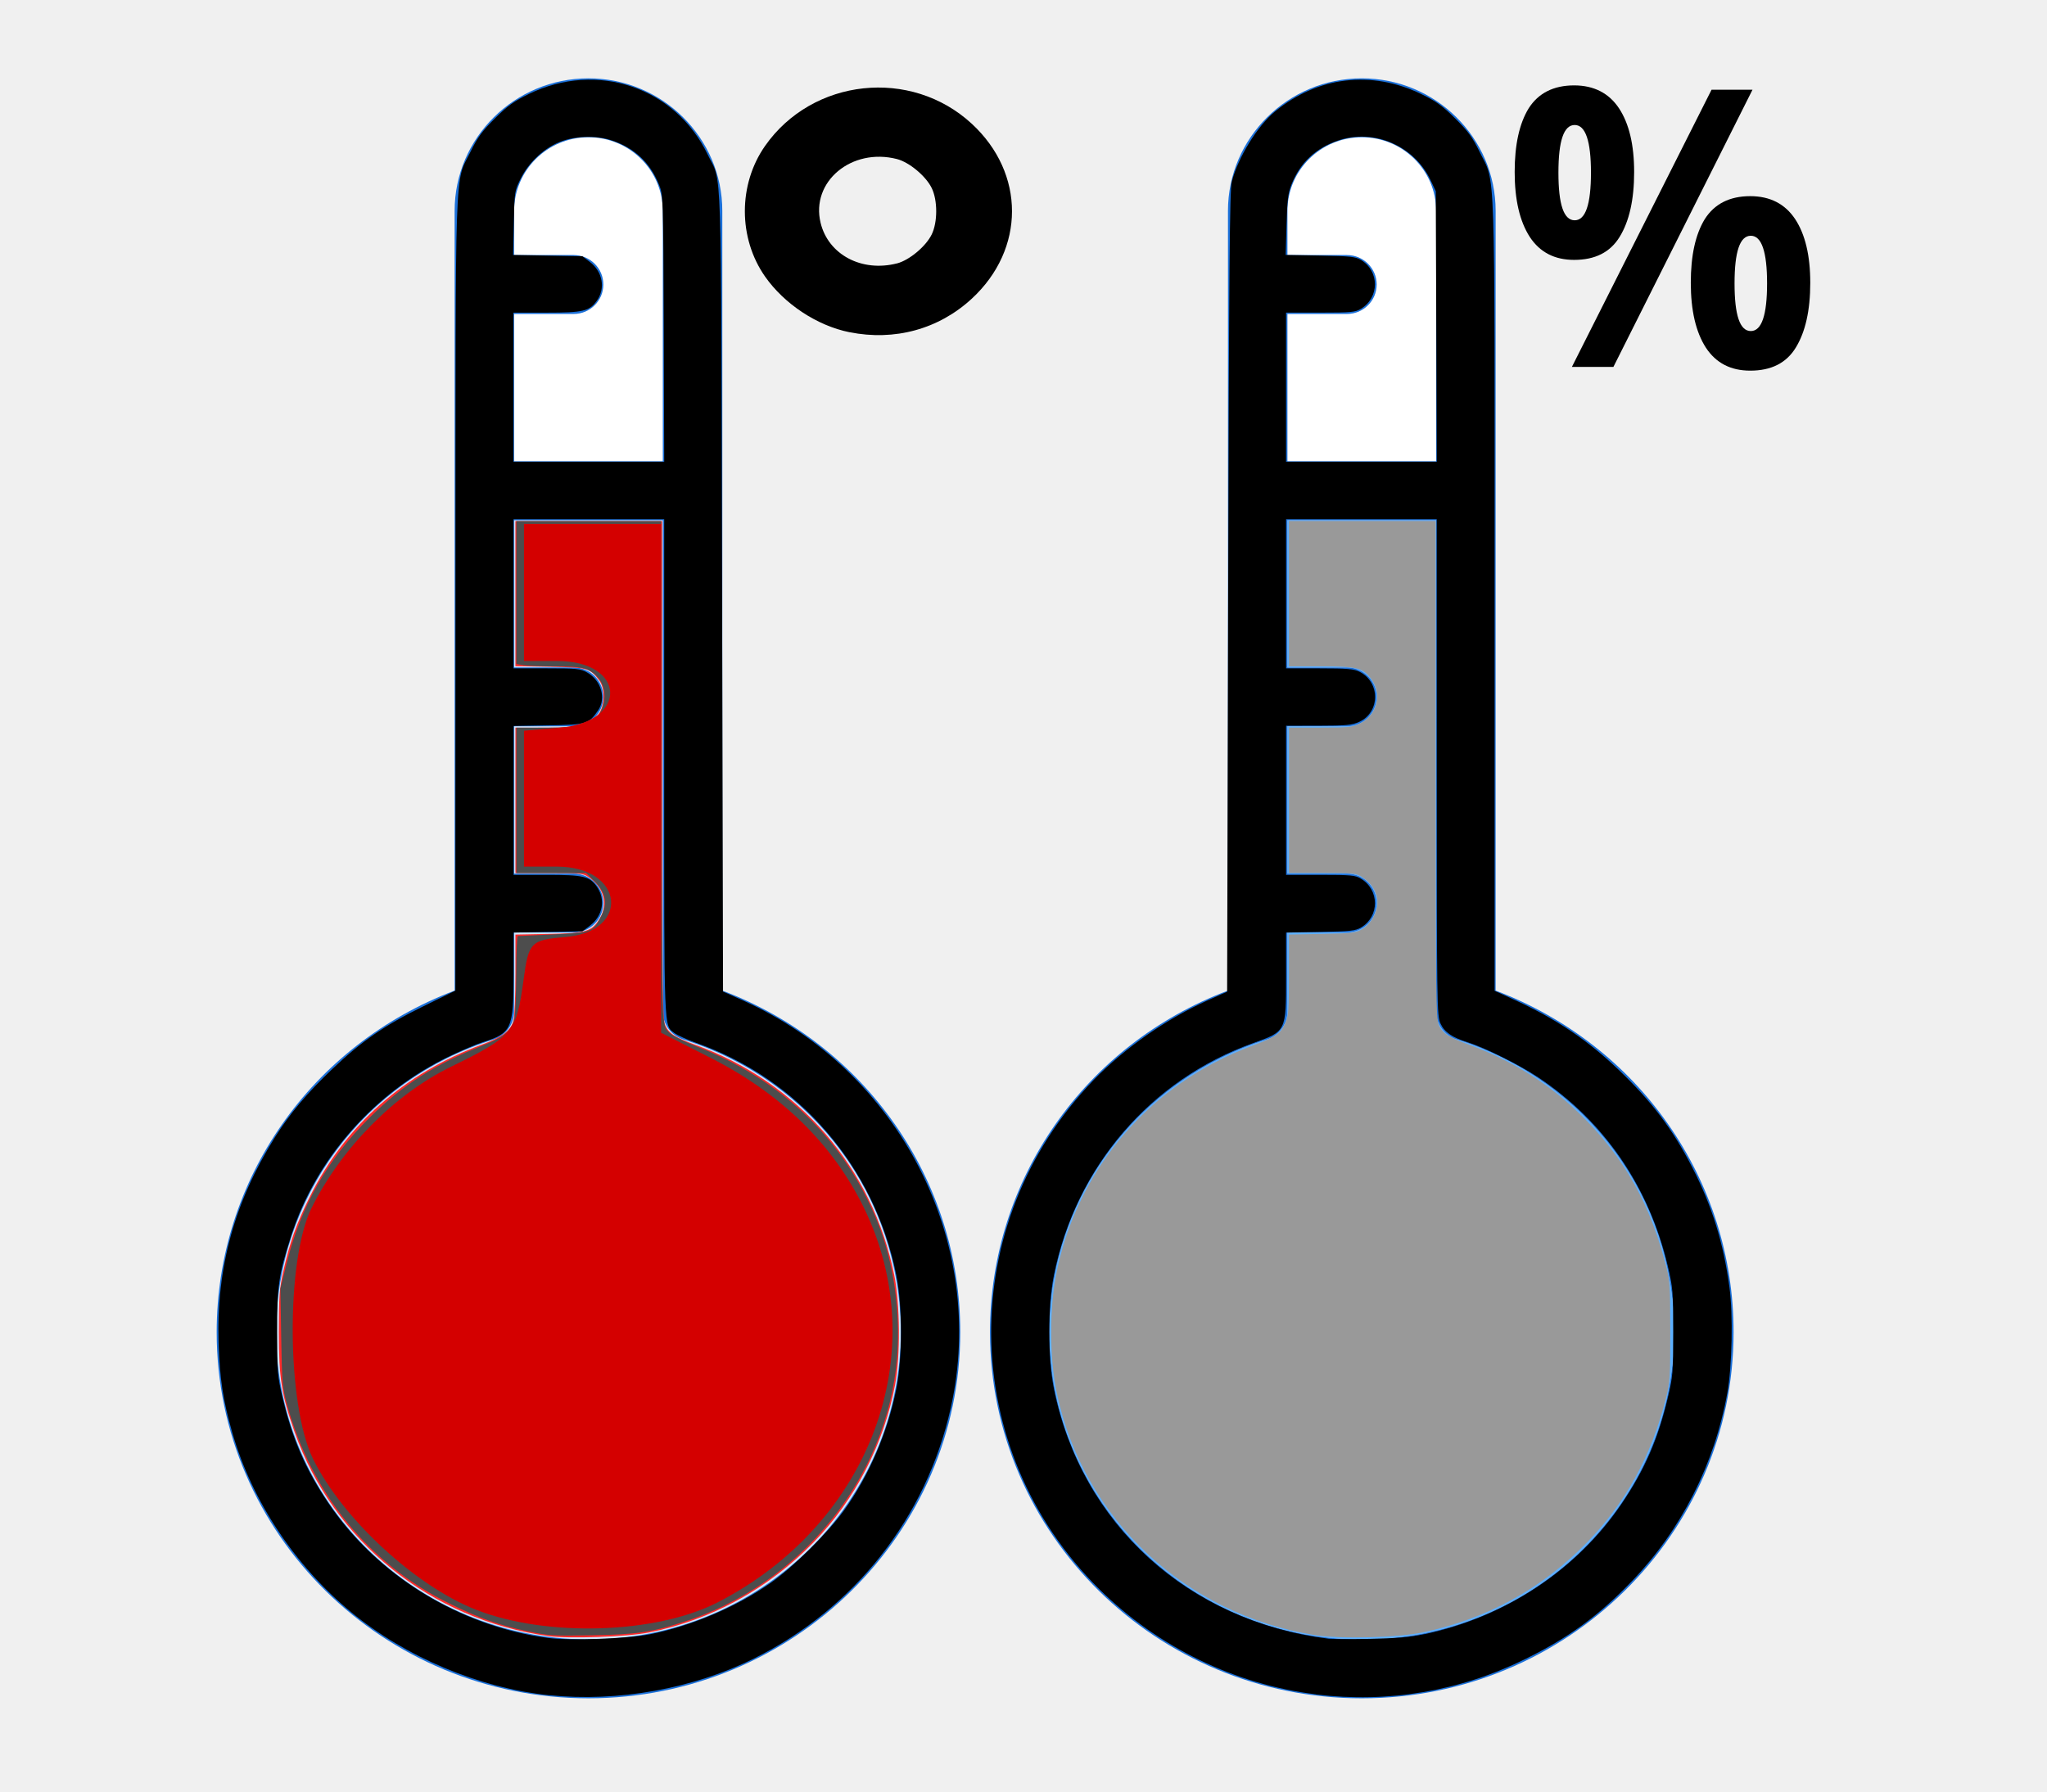
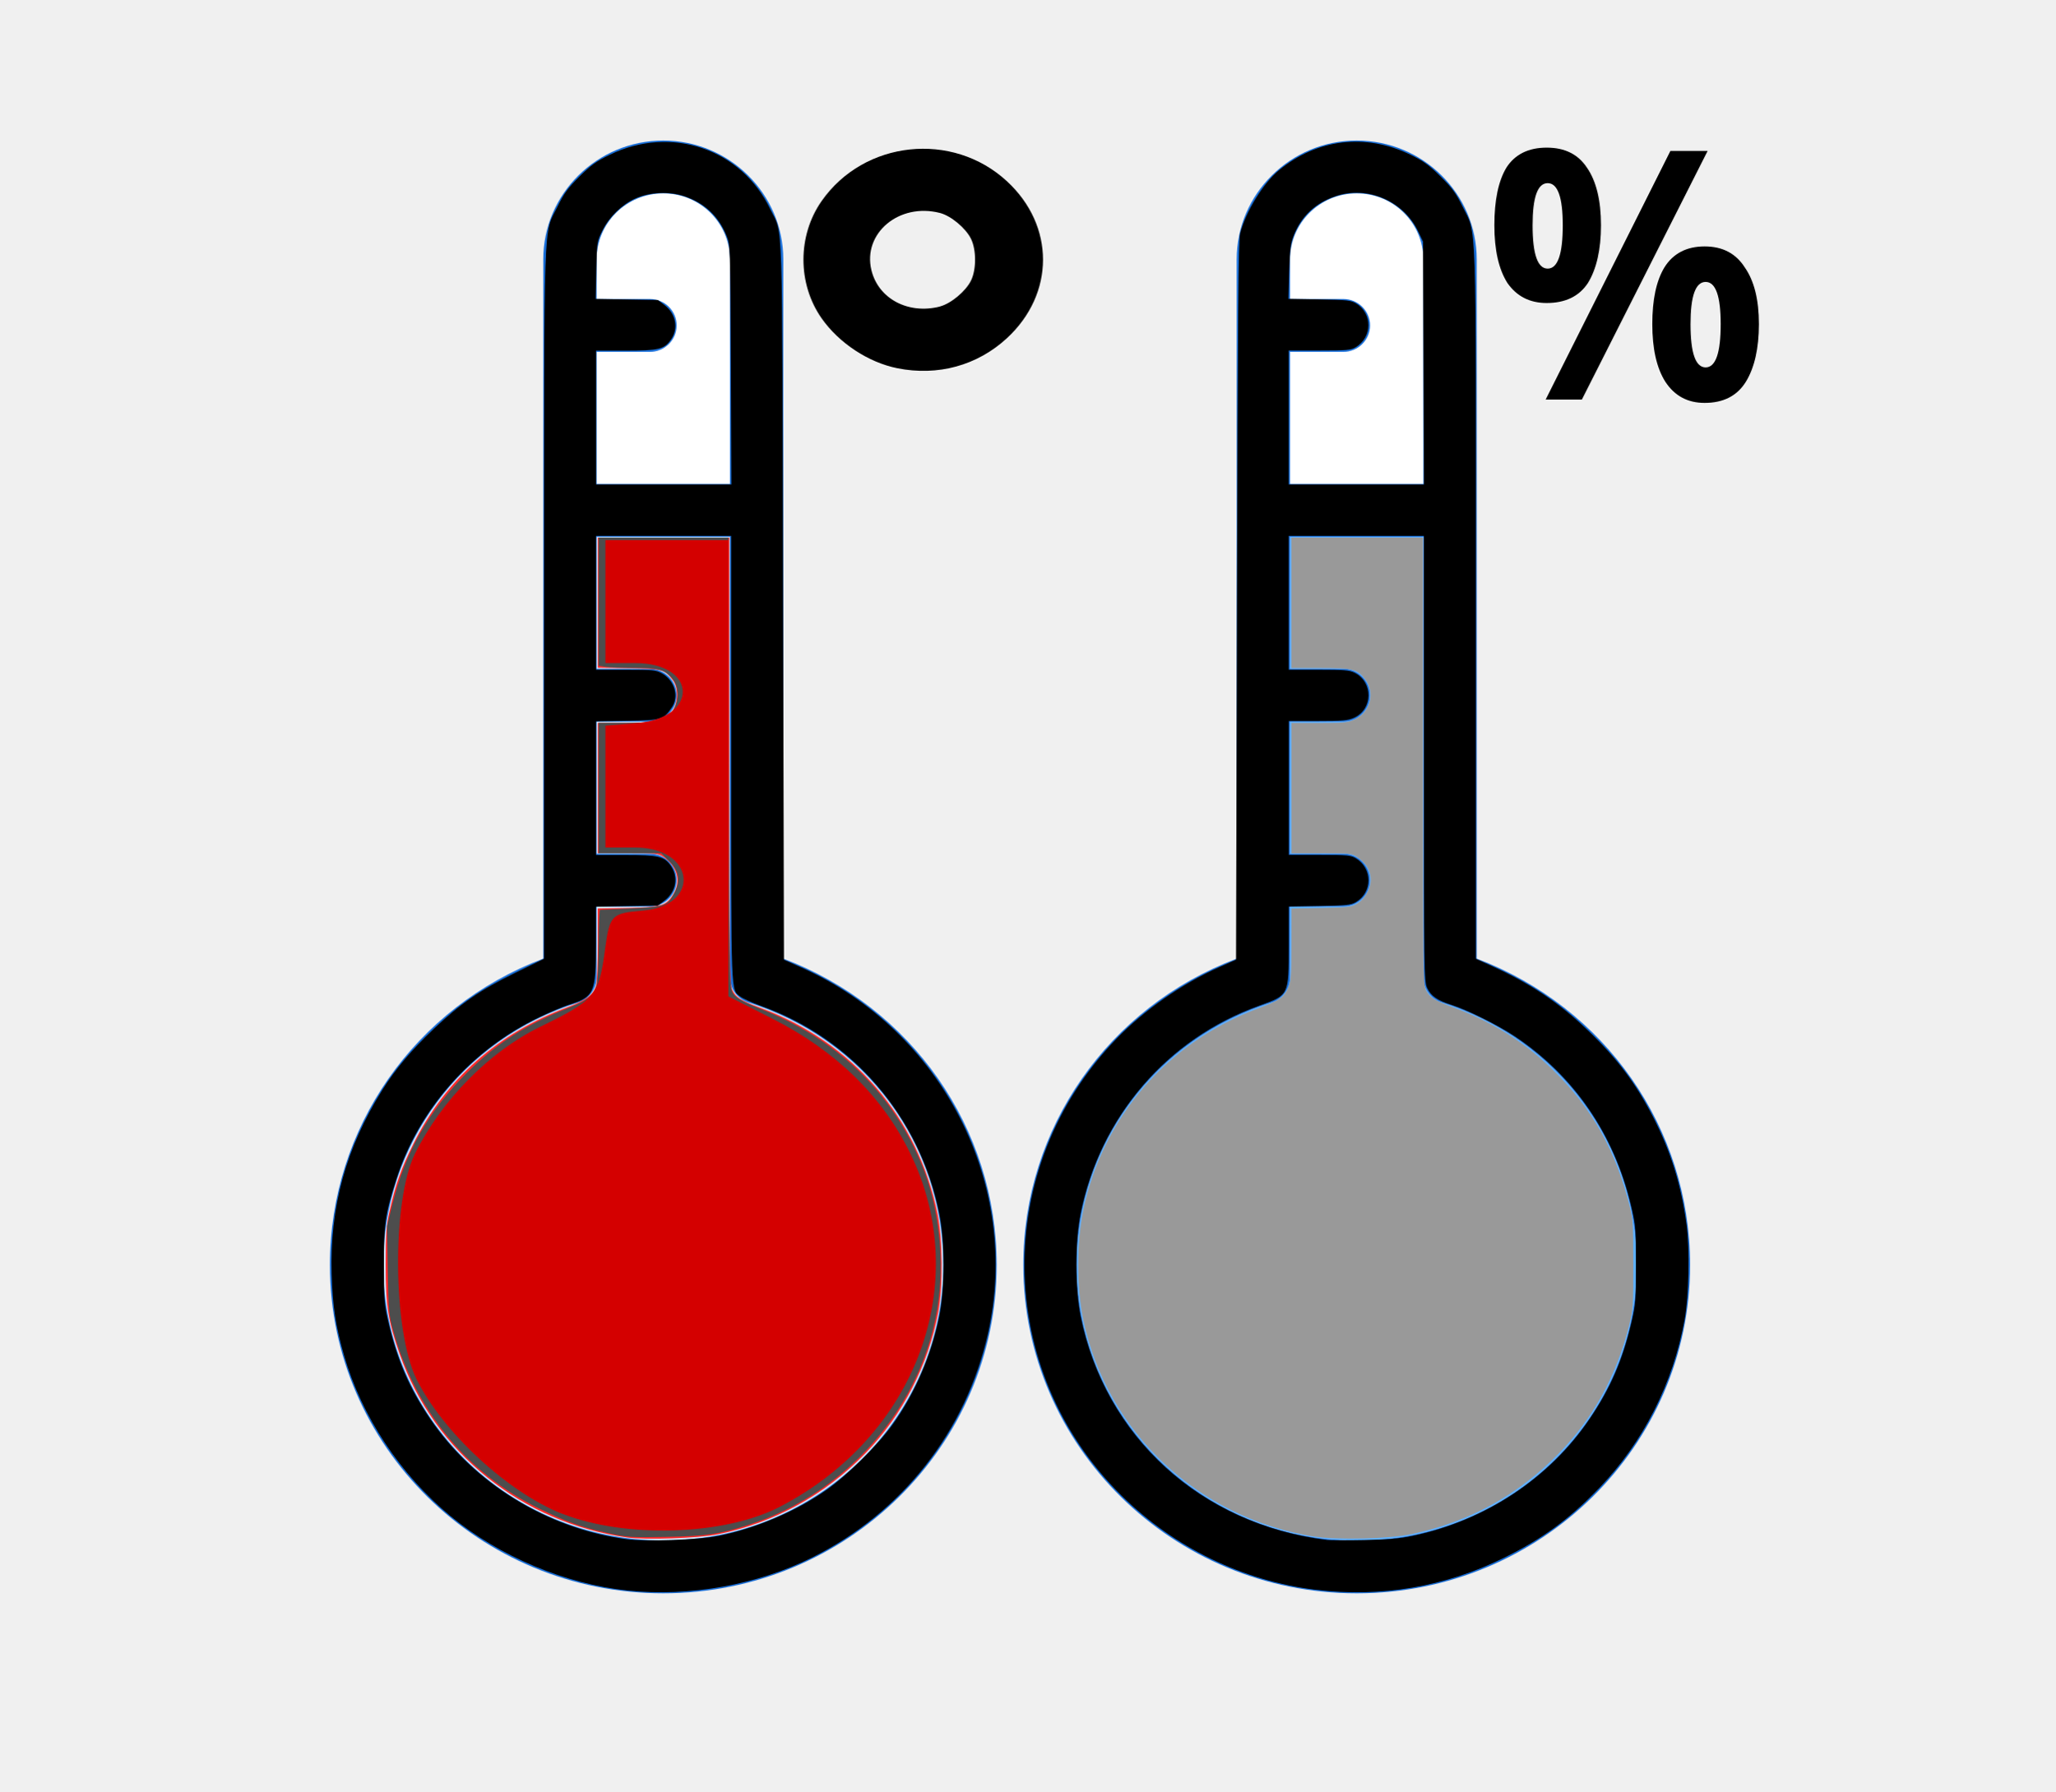
- <svg xmlns="http://www.w3.org/2000/svg" version="1.1" id="temperaturecomparison" viewBox="0 0 50.338 47.532" enable-background="new 0 0 204 220" xml:space="preserve" width="126.338" height="110.621">
+ <svg xmlns="http://www.w3.org/2000/svg" version="1.1" id="temperaturecomparison" viewBox="0 0 28.179 26.494" enable-background="new 0 0 204 220" xml:space="preserve" width="70.725" height="61.658">
  <defs id="defs12054" />
-   <g id="g12041" transform="matrix(0.1971946,0,0,0.1953125,3.772342,2.077922)">
+   <g id="g12041" transform="matrix(0.09859724,0,0,0.09765626,3.772342,2.077922)">
    <path fill="#d0e8ff" d="M 62.789,130.539 C 61.129,130.012 60,128.471 60,126.727 V 60.02 H 40 V 80 h 8 c 2.211,0 4,1.791 4,4 0,2.209 -1.789,4 -4,4 h -8 v 20 h 8 c 2.211,0 4,1.791 4,4 0,2.209 -1.789,4 -4,4 h -8 v 10.727 c 0,1.744 -1.129,3.285 -2.789,3.812 C 19.738,136.082 8,152.055 8,170.285 8,193.287 26.84,212 50,212 73.16,212 92,193.287 92,170.285 92,152.055 80.262,136.082 62.789,130.539 Z" id="path12029" />
    <path fill="#ffffff" d="m 48,24 c 2.211,0 4,1.791 4,4 0,2.209 -1.789,4 -4,4 H 40 V 52 H 60 V 18.004 C 60,12.488 55.516,8 50,8 44.484,8 40,12.488 40,18.004 V 24 Z" id="path12031" />
    <path fill="#5cb0ff" d="M 166.789,130.539 C 165.129,130.012 164,128.471 164,126.727 V 60.02 H 144 V 80 h 8 c 2.211,0 4,1.791 4,4 0,2.209 -1.789,4 -4,4 h -8 v 20 h 8 c 2.211,0 4,1.791 4,4 0,2.209 -1.789,4 -4,4 h -8 v 10.727 c 0,1.744 -1.129,3.285 -2.789,3.812 C 123.738,136.082 112,152.055 112,170.285 112,193.287 130.84,212 154,212 c 23.16,0 42,-18.713 42,-41.715 0,-18.23 -11.738,-34.203 -29.211,-39.746 z" id="path12033" />
    <path fill="#ffffff" d="m 152,24 c 2.211,0 4,1.791 4,4 0,2.209 -1.789,4 -4,4 h -8 v 20 h 20 V 18.004 C 164,12.488 159.516,8 154,8 148.484,8 144,12.488 144,18.004 V 24 Z" id="path12035" />
    <path fill="#1c71da" d="M 68,123.889 V 60 56.02 18.004 C 68,8.076 59.926,0 50,0 40.074,0 32,8.076 32,18.004 V 56.02 60 123.889 C 12.742,131.248 0,149.539 0,170.285 0,197.697 22.43,220 50,220 c 27.57,0 50,-22.303 50,-49.715 0,-20.746 -12.742,-39.037 -32,-46.397 z M 50,8 c 5.516,0 10,4.488 10,10.004 V 52 H 40 V 32 h 8 c 2.211,0 4,-1.791 4,-4 0,-2.209 -1.789,-4 -4,-4 H 40 V 18.004 C 40,12.488 44.484,8 50,8 Z m 0,204 C 26.84,212 8,193.287 8,170.285 8,152.055 19.738,136.082 37.211,130.539 38.871,130.012 40,128.471 40,126.727 V 116 h 8 c 2.211,0 4,-1.791 4,-4 0,-2.209 -1.789,-4 -4,-4 H 40 V 88 h 8 c 2.211,0 4,-1.791 4,-4 0,-2.209 -1.789,-4 -4,-4 H 40 V 60.02 h 20 v 66.707 c 0,1.744 1.129,3.285 2.789,3.812 C 80.262,136.082 92,152.055 92,170.285 92,193.287 73.16,212 50,212 Z" id="path12037" />
    <path fill="#1c71da" d="M 172,123.889 V 60 56.02 18.004 C 172,8.076 163.926,0 154,0 144.074,0 136,8.076 136,18.004 V 56.02 60 123.889 c -19.258,7.359 -32,25.65 -32,46.397 0,27.412 22.43,49.715 50,49.715 27.57,0 50,-22.303 50,-49.715 0,-20.746 -12.742,-39.037 -32,-46.397 z M 154,8 c 5.516,0 10,4.488 10,10.004 V 52 H 144 V 32 h 8 c 2.211,0 4,-1.791 4,-4 0,-2.209 -1.789,-4 -4,-4 h -8 V 18.004 C 144,12.488 148.484,8 154,8 Z m 0,204 c -23.16,0 -42,-18.713 -42,-41.715 0,-18.23 11.738,-34.203 29.211,-39.746 1.66,-0.527 2.789,-2.068 2.789,-3.812 V 116 h 8 c 2.211,0 4,-1.791 4,-4 0,-2.209 -1.789,-4 -4,-4 h -8 V 88 h 8 c 2.211,0 4,-1.791 4,-4 0,-2.209 -1.789,-4 -4,-4 h -8 V 60.02 h 20 v 66.707 c 0,1.744 1.129,3.285 2.789,3.812 C 184.262,136.082 196,152.055 196,170.285 196,193.287 177.16,212 154,212 Z" id="path12039" />
  </g>
-   <path style="fill:#000000;stroke-width:0.051" d="m 12.592,44.966 c -1.858,-0.191 -3.806,-1.01 -5.258,-2.208 -1.483,-1.225 -2.622,-2.941 -3.141,-4.735 -0.251,-0.865 -0.34,-1.45 -0.37,-2.412 -0.061,-1.982 0.42,-3.735 1.496,-5.448 0.394,-0.627 0.854,-1.174 1.522,-1.809 0.782,-0.744 1.382,-1.157 2.406,-1.659 l 0.855,-0.419 0.003,-10.491 c 0.003,-11.795 -0.027,-10.894 0.396,-11.754 0.194,-0.394 0.312,-0.555 0.653,-0.893 0.34,-0.337 0.504,-0.454 0.901,-0.647 1.814,-0.879 3.885,-0.174 4.742,1.614 0.383,0.8 0.349,-0.255 0.378,11.58 l 0.026,10.616 0.512,0.228 c 4.181,1.864 6.509,6.427 5.525,10.825 -0.649,2.899 -2.545,5.31 -5.22,6.639 -1.613,0.801 -3.607,1.158 -5.426,0.971 z m 2.661,-1.615 c 1.123,-0.227 2.3,-0.727 3.204,-1.361 0.621,-0.436 1.515,-1.321 1.96,-1.939 0.653,-0.91 1.148,-2.059 1.378,-3.205 0.166,-0.822 0.166,-2.203 6.67e-4,-3.023 -0.58,-2.878 -2.568,-5.188 -5.301,-6.159 -0.249,-0.088 -0.511,-0.206 -0.582,-0.262 -0.284,-0.222 -0.272,0.102 -0.272,-7.033 v -6.597 h -1.998 -1.998 v 1.978 1.978 h 0.877 c 0.798,0 0.894,0.01 1.07,0.107 0.378,0.211 0.517,0.686 0.295,1.009 -0.248,0.361 -0.304,0.378 -1.322,0.396 l -0.918,0.016 v 1.975 1.975 h 0.872 c 0.974,0 1.138,0.037 1.328,0.301 0.247,0.344 0.172,0.783 -0.18,1.049 l -0.193,0.146 -0.913,0.017 -0.913,0.017 -0.001,1.099 c -0.002,1.46 -0.051,1.569 -0.818,1.809 -0.155,0.048 -0.536,0.209 -0.847,0.356 -2.013,0.955 -3.578,2.726 -4.239,4.796 -0.328,1.027 -0.369,1.314 -0.367,2.559 0.002,1.043 0.011,1.156 0.146,1.723 0.259,1.092 0.609,1.895 1.215,2.793 1.295,1.919 3.476,3.26 5.808,3.573 0.583,0.078 2.121,0.024 2.712,-0.095 z M 15.629,8.711 c -0.014,-3.534 -0.015,-3.539 -0.13,-3.82 -0.238,-0.581 -0.647,-0.965 -1.243,-1.165 -0.445,-0.149 -1.035,-0.122 -1.453,0.068 -0.399,0.181 -0.768,0.54 -0.967,0.941 -0.164,0.33 -0.166,0.344 -0.184,1.181 l -0.018,0.847 0.918,0.017 0.918,0.017 0.193,0.146 c 0.347,0.262 0.427,0.705 0.189,1.037 -0.197,0.274 -0.363,0.313 -1.333,0.313 h -0.876 v 1.978 1.978 h 1.999 1.999 z" id="path12611" />
-   <path style="fill:#000000;stroke-width:0.064" d="m 20.554,8.812 c -0.858,-0.173 -1.728,-0.747 -2.239,-1.477 -0.714,-1.021 -0.714,-2.443 0,-3.464 1.259,-1.799 3.871,-2.079 5.484,-0.587 1.42,1.313 1.42,3.324 0,4.637 -0.876,0.81 -2.048,1.131 -3.245,0.89 z m 1.26,-1.825 c 0.325,-0.084 0.764,-0.449 0.92,-0.767 0.16,-0.325 0.16,-0.909 0,-1.234 -0.156,-0.317 -0.595,-0.683 -0.92,-0.767 -1.203,-0.309 -2.291,0.599 -2.026,1.691 0.204,0.845 1.092,1.316 2.026,1.076 z" id="path12613" />
-   <path style="fill:#ff2a2a;stroke-width:0.051" d="M 12.571,43.397 C 9.452,42.964 6.855,40.876 5.838,37.983 c -0.348,-0.99 -0.417,-1.427 -0.417,-2.651 0,-0.954 0.015,-1.156 0.118,-1.613 0.177,-0.783 0.338,-1.235 0.697,-1.964 0.939,-1.9 2.512,-3.291 4.587,-4.055 0.527,-0.194 0.745,-0.362 0.821,-0.634 0.028,-0.099 0.051,-0.652 0.051,-1.229 l 2.56e-4,-1.048 0.884,-0.017 c 1.007,-0.019 1.147,-0.063 1.359,-0.426 0.218,-0.371 0.097,-0.81 -0.296,-1.075 -0.16,-0.108 -0.221,-0.114 -1.058,-0.114 h -0.889 v -1.928 -1.928 l 0.832,-0.001 c 0.945,-0.001 1.156,-0.057 1.375,-0.361 0.165,-0.229 0.173,-0.68 0.017,-0.887 -0.251,-0.333 -0.303,-0.348 -1.307,-0.365 l -0.918,-0.016 V 15.747 13.822 h 1.946 1.946 v 6.6 c 0,5.984 0.008,6.616 0.083,6.774 0.108,0.225 0.252,0.317 0.813,0.523 2.74,1.005 4.685,3.263 5.26,6.105 0.154,0.763 0.165,2.143 0.022,2.903 -0.295,1.569 -1.057,3.047 -2.154,4.175 -1.203,1.237 -2.71,2.064 -4.375,2.4 -0.567,0.115 -2.124,0.17 -2.667,0.095 z" id="path12617" />
-   <text xml:space="preserve" style="font-style:normal;font-variant:normal;font-weight:bold;font-stretch:normal;font-size:9.809px;font-family:'Rockwell Extra Bold';-inkscape-font-specification:'Rockwell Extra Bold,  Bold';fill:#000000;stroke-width:0.131" x="39.826" y="9.266" id="text12673" transform="scale(0.9519848,1.050437)">
-     <tspan id="tspan12671" style="font-style:normal;font-variant:normal;font-weight:bold;font-stretch:normal;font-size:9.809px;font-family:'Rockwell Extra Bold';-inkscape-font-specification:'Rockwell Extra Bold,  Bold';fill:#000000;stroke-width:0.131" x="39.826" y="9.266">%</tspan>
+   <path style="fill:#000000;stroke-width:0.025" d="M 8.182,23.522 C 7.253,23.426 6.279,23.017 5.553,22.418 4.812,21.805 4.243,20.947 3.983,20.05 3.858,19.618 3.813,19.325 3.798,18.844 3.768,17.853 4.008,16.977 4.546,16.12 4.743,15.807 4.973,15.533 5.307,15.216 5.698,14.844 5.998,14.637 6.51,14.387 l 0.428,-0.209 0.001,-5.245 c 0.002,-5.897 -0.014,-5.447 0.198,-5.877 0.097,-0.197 0.156,-0.278 0.326,-0.446 0.17,-0.169 0.252,-0.227 0.451,-0.323 0.907,-0.439 1.943,-0.087 2.371,0.807 0.192,0.4 0.175,-0.127 0.189,5.79 l 0.013,5.308 0.256,0.114 c 2.09,0.932 3.255,3.213 2.762,5.412 -0.325,1.45 -1.272,2.655 -2.61,3.319 -0.807,0.401 -1.804,0.579 -2.713,0.485 z m 1.33,-0.808 c 0.561,-0.113 1.15,-0.363 1.602,-0.681 0.311,-0.218 0.758,-0.66 0.98,-0.97 0.327,-0.455 0.574,-1.029 0.689,-1.602 0.083,-0.411 0.083,-1.101 3.33e-4,-1.511 -0.29,-1.439 -1.284,-2.594 -2.651,-3.079 C 10.009,14.826 9.878,14.767 9.842,14.739 9.7,14.629 9.706,14.791 9.706,11.223 V 7.925 H 8.707 7.709 v 0.989 0.989 h 0.438 c 0.399,0 0.447,0.005 0.535,0.054 0.189,0.105 0.258,0.343 0.147,0.505 -0.124,0.181 -0.152,0.189 -0.661,0.198 l -0.459,0.008 v 0.988 0.988 h 0.436 c 0.487,0 0.569,0.019 0.664,0.151 0.124,0.172 0.086,0.392 -0.09,0.525 l -0.097,0.073 -0.457,0.008 -0.457,0.008 -5.5e-4,0.55 c -7.5e-4,0.73 -0.026,0.785 -0.409,0.904 -0.077,0.024 -0.268,0.104 -0.423,0.178 -1.007,0.478 -1.789,1.363 -2.12,2.398 -0.164,0.513 -0.185,0.657 -0.184,1.279 7.5e-4,0.522 0.006,0.578 0.073,0.861 0.13,0.546 0.304,0.947 0.607,1.396 0.648,0.959 1.738,1.63 2.904,1.786 0.292,0.039 1.061,0.012 1.356,-0.048 z M 9.701,5.394 C 9.693,3.627 9.693,3.625 9.636,3.484 9.517,3.194 9.312,3.002 9.014,2.902 8.792,2.827 8.497,2.841 8.288,2.936 c -0.199,0.09 -0.384,0.27 -0.484,0.471 -0.082,0.165 -0.083,0.172 -0.092,0.59 l -0.009,0.423 0.459,0.008 0.459,0.008 0.097,0.073 c 0.173,0.131 0.214,0.353 0.094,0.519 -0.098,0.137 -0.182,0.157 -0.666,0.157 H 7.709 V 6.174 7.164 h 1 1 z" id="path12611" />
+   <path style="fill:#000000;stroke-width:0.032" d="m 12.163,5.445 c -0.429,-0.086 -0.864,-0.373 -1.12,-0.739 -0.357,-0.51 -0.357,-1.221 0,-1.732 0.629,-0.9 1.936,-1.039 2.742,-0.293 0.71,0.656 0.71,1.662 0,2.319 -0.438,0.405 -1.024,0.566 -1.623,0.445 z m 0.63,-0.913 c 0.163,-0.042 0.382,-0.225 0.46,-0.383 0.08,-0.163 0.08,-0.454 0,-0.617 -0.078,-0.159 -0.298,-0.342 -0.46,-0.383 -0.601,-0.155 -1.145,0.299 -1.013,0.846 0.102,0.423 0.546,0.658 1.013,0.538 z" id="path12613" />
+   <path style="fill:#ff2a2a;stroke-width:0.025" d="M 8.172,22.738 C 6.612,22.521 5.314,21.477 4.805,20.03 4.631,19.535 4.597,19.317 4.597,18.705 c 0,-0.477 0.007,-0.578 0.059,-0.806 0.089,-0.392 0.169,-0.618 0.349,-0.982 0.469,-0.95 1.256,-1.646 2.293,-2.028 0.263,-0.097 0.372,-0.181 0.41,-0.317 0.014,-0.05 0.025,-0.326 0.025,-0.614 l 1.28e-4,-0.524 0.442,-0.008 c 0.504,-0.01 0.573,-0.031 0.68,-0.213 0.109,-0.186 0.049,-0.405 -0.148,-0.538 -0.08,-0.054 -0.11,-0.057 -0.529,-0.057 H 7.734 v -0.964 -0.964 l 0.416,-5.5e-4 c 0.473,-6.5e-4 0.578,-0.028 0.688,-0.18 0.082,-0.114 0.087,-0.34 0.009,-0.443 C 8.721,9.898 8.695,9.891 8.193,9.882 L 7.734,9.875 V 8.912 7.95 H 8.707 9.68 v 3.3 c 0,2.992 0.004,3.308 0.042,3.387 0.054,0.112 0.126,0.159 0.407,0.262 1.37,0.503 2.342,1.631 2.63,3.052 0.077,0.381 0.082,1.071 0.011,1.452 -0.147,0.784 -0.529,1.524 -1.077,2.088 -0.601,0.619 -1.355,1.032 -2.188,1.2 -0.283,0.057 -1.062,0.085 -1.333,0.047 z" id="path12617" />
+   <text xml:space="preserve" style="font-style:normal;font-variant:normal;font-weight:bold;font-stretch:normal;font-size:4.905px;font-family:'Rockwell Extra Bold';-inkscape-font-specification:'Rockwell Extra Bold,  Bold';fill:#000000;stroke-width:0.066" x="21.894" y="5.622" id="text12673" transform="scale(0.9519843,1.050437)">
+     <tspan id="tspan12671" style="font-style:normal;font-variant:normal;font-weight:bold;font-stretch:normal;font-size:4.905px;font-family:'Rockwell Extra Bold';-inkscape-font-specification:'Rockwell Extra Bold,  Bold';fill:#000000;stroke-width:0.066" x="21.894" y="5.622">%</tspan>
  </text>
-   <path style="fill:#000000;stroke-width:0.051" d="m 32.926,44.942 c -2.149,-0.26 -4.185,-1.248 -5.741,-2.784 -3.771,-3.724 -3.838,-9.702 -0.151,-13.516 0.816,-0.844 1.935,-1.625 3.023,-2.11 l 0.512,-0.228 0.028,-10.616 c 0.022,-8.503 0.041,-10.666 0.095,-10.87 0.172,-0.652 0.682,-1.48 1.149,-1.863 1.13,-0.928 2.559,-1.098 3.874,-0.461 0.398,0.193 0.561,0.31 0.903,0.649 0.345,0.342 0.458,0.497 0.651,0.893 0.423,0.869 0.393,-0.04 0.393,11.752 v 10.492 l 0.49,0.223 c 1.121,0.509 1.962,1.072 2.799,1.873 0.882,0.844 1.43,1.57 1.953,2.588 0.523,1.017 0.828,2.002 0.986,3.178 0.1,0.743 0.072,2.093 -0.058,2.816 -0.339,1.879 -1.222,3.621 -2.524,4.977 -0.89,0.927 -1.681,1.505 -2.838,2.073 -1.731,0.851 -3.622,1.17 -5.547,0.937 z m 2.868,-1.595 c 2.155,-0.452 4.054,-1.71 5.245,-3.474 0.606,-0.897 0.955,-1.7 1.215,-2.793 0.136,-0.571 0.145,-0.673 0.145,-1.748 0,-1.074 -0.009,-1.177 -0.144,-1.75 -0.5,-2.111 -1.686,-3.838 -3.437,-5.005 -0.496,-0.331 -1.417,-0.789 -1.871,-0.931 -0.418,-0.131 -0.614,-0.267 -0.722,-0.502 -0.091,-0.199 -0.095,-0.483 -0.096,-6.79 l -0.001,-6.582 h -1.997 -1.998 v 1.978 1.978 l 0.884,8.4e-5 c 0.739,5e-5 0.913,0.015 1.062,0.089 0.557,0.277 0.55,1.081 -0.013,1.333 -0.186,0.083 -0.339,0.098 -1.075,0.099 l -0.858,0.001 v 1.978 1.978 l 0.909,1.68e-4 c 0.817,1.68e-4 0.926,0.01 1.076,0.101 0.494,0.298 0.495,1 0.003,1.294 -0.15,0.089 -0.279,0.103 -1.079,0.118 l -0.909,0.017 -1.68e-4,1.15 c -2e-4,1.481 0.006,1.468 -0.871,1.781 -2.724,0.975 -4.707,3.283 -5.285,6.153 -0.165,0.818 -0.165,2.201 0,3.019 0.722,3.583 3.563,6.167 7.283,6.627 0.099,0.012 0.594,0.014 1.101,0.004 0.689,-0.013 1.051,-0.045 1.434,-0.125 z m 0.322,-34.687 -0.014,-3.589 -0.137,-0.29 c -0.433,-0.915 -1.499,-1.374 -2.449,-1.055 -0.598,0.201 -1.011,0.59 -1.239,1.165 -0.093,0.234 -0.115,0.415 -0.133,1.076 l -0.022,0.795 0.914,0.017 c 0.805,0.015 0.935,0.029 1.084,0.118 0.492,0.294 0.491,0.996 -0.003,1.294 -0.15,0.091 -0.259,0.101 -1.076,0.101 l -0.909,1.93e-4 v 1.978 1.978 h 1.999 1.999 z" id="path13398" />
-   <path style="fill:#4d4d4d;stroke-width:0.051" d="m 12.053,43.278 c -0.807,-0.173 -1.285,-0.342 -2.1,-0.741 -2.138,-1.049 -3.661,-2.913 -4.314,-5.277 -0.123,-0.446 -0.135,-0.578 -0.155,-1.78 l -0.022,-1.298 0.155,-0.632 c 0.38,-1.549 1.079,-2.784 2.207,-3.902 0.89,-0.882 1.73,-1.417 3.025,-1.927 0.565,-0.222 0.768,-0.405 0.823,-0.737 0.023,-0.138 0.043,-0.678 0.045,-1.202 0.002,-0.523 0.02,-0.953 0.041,-0.954 0.021,-0.002 0.437,-0.021 0.925,-0.043 1.013,-0.045 1.077,-0.069 1.284,-0.477 0.178,-0.351 0.125,-0.631 -0.175,-0.928 l -0.225,-0.223 h -0.923 -0.923 v -1.928 -1.928 h 0.807 c 0.444,0 0.886,-0.022 0.982,-0.05 0.546,-0.155 0.738,-0.941 0.324,-1.332 -0.218,-0.206 -0.378,-0.242 -1.08,-0.242 -0.357,-3.32e-4 -0.736,-0.015 -0.842,-0.032 l -0.192,-0.031 v -1.896 -1.896 h 1.921 1.921 l 0.003,6.303 c 0.002,3.467 0.022,6.496 0.045,6.732 0.038,0.396 0.054,0.439 0.202,0.562 0.089,0.073 0.385,0.22 0.66,0.326 2.286,0.882 3.957,2.501 4.83,4.678 0.427,1.065 0.614,2.381 0.512,3.61 -0.264,3.18 -2.566,6.012 -5.689,6.998 -0.859,0.271 -1.217,0.323 -2.407,0.345 -1.013,0.019 -1.146,0.011 -1.665,-0.1 z" id="path14306" />
-   <path style="fill:#999999;stroke-width:0.051" d="m 32.9,43.371 c -3.439,-0.552 -6.133,-3.072 -6.844,-6.403 -0.205,-0.958 -0.204,-2.307 8e-4,-3.273 0.582,-2.743 2.49,-4.946 5.148,-5.945 0.677,-0.254 0.772,-0.318 0.908,-0.612 0.082,-0.176 0.094,-0.344 0.095,-1.276 l 0.001,-1.073 0.884,-0.018 c 0.814,-0.016 0.898,-0.027 1.072,-0.134 0.253,-0.156 0.423,-0.502 0.385,-0.784 -0.033,-0.241 -0.156,-0.424 -0.394,-0.584 -0.16,-0.108 -0.221,-0.114 -1.058,-0.114 h -0.889 v -1.928 -1.928 h 0.834 c 0.763,0 0.854,-0.01 1.063,-0.114 0.452,-0.226 0.584,-0.788 0.279,-1.185 -0.222,-0.289 -0.37,-0.325 -1.33,-0.325 h -0.847 v -1.928 -1.928 h 1.946 1.946 v 6.6 c 0,5.984 0.008,6.616 0.083,6.774 0.108,0.225 0.252,0.318 0.813,0.523 0.992,0.362 1.919,0.914 2.665,1.587 1.271,1.146 2.046,2.416 2.499,4.093 0.158,0.587 0.159,0.597 0.161,1.909 0.002,1.225 -0.006,1.353 -0.12,1.801 -0.382,1.51 -1.06,2.749 -2.077,3.795 -1.203,1.237 -2.655,2.035 -4.357,2.396 -0.679,0.144 -2.191,0.182 -2.868,0.074 z" id="path14308" />
-   <path style="fill:#d40000;stroke-width:0.604" d="M 29.355,99.359 C 25.603,97.876 21.133,93.735 19.326,90.068 17.69,86.748 17.635,77.774 19.231,74.567 c 1.838,-3.693 5.11,-7.009 8.603,-8.717 3.825,-1.871 4.049,-2.141 4.485,-5.401 0.305,-2.283 0.448,-2.428 2.561,-2.604 4.086,-0.339 3.627,-4.348 -0.498,-4.348 h -2.042 v -4.195 -4.195 l 2.206,-0.188 c 4.253,-0.362 4.103,-4.117 -0.164,-4.117 h -2.042 v -4.231 -4.231 h 4.231 4.231 V 48.046 63.753 l 3.044,1.543 c 4.353,2.206 7.549,5.326 9.464,9.24 4.359,8.909 0.44,19.514 -9.005,24.372 -3.82,1.965 -10.602,2.169 -14.95,0.451 z" id="path851" transform="matrix(0.4296875,0,0,0.4296875,-1.974027,0)" />
+   <path style="fill:#000000;stroke-width:0.025" d="M 18.349,23.51 C 17.275,23.38 16.257,22.886 15.479,22.118 c -1.886,-1.862 -1.919,-4.851 -0.075,-6.758 0.408,-0.422 0.967,-0.813 1.512,-1.055 l 0.256,-0.114 0.014,-5.308 c 0.011,-4.252 0.021,-5.333 0.047,-5.435 0.086,-0.326 0.341,-0.74 0.575,-0.932 0.565,-0.464 1.279,-0.549 1.937,-0.231 0.199,0.096 0.28,0.155 0.452,0.325 0.173,0.171 0.229,0.249 0.326,0.446 0.212,0.434 0.196,-0.02 0.196,5.876 v 5.246 l 0.245,0.111 c 0.56,0.255 0.981,0.536 1.4,0.937 0.441,0.422 0.715,0.785 0.977,1.294 0.261,0.509 0.414,1.001 0.493,1.589 0.05,0.372 0.036,1.047 -0.029,1.408 -0.169,0.939 -0.611,1.81 -1.262,2.488 -0.445,0.463 -0.84,0.752 -1.419,1.037 -0.865,0.425 -1.811,0.585 -2.774,0.468 z m 1.434,-0.798 c 1.078,-0.226 2.027,-0.855 2.622,-1.737 0.303,-0.449 0.477,-0.85 0.608,-1.396 0.068,-0.286 0.072,-0.337 0.072,-0.874 0,-0.537 -0.004,-0.589 -0.072,-0.875 -0.25,-1.056 -0.843,-1.919 -1.718,-2.503 -0.248,-0.165 -0.709,-0.394 -0.936,-0.465 -0.209,-0.065 -0.307,-0.134 -0.361,-0.251 -0.046,-0.1 -0.048,-0.241 -0.048,-3.395 l -6e-4,-3.291 h -0.999 -0.999 v 0.989 0.989 l 0.442,4.2e-5 c 0.369,2.5e-5 0.456,0.007 0.531,0.044 0.279,0.139 0.275,0.54 -0.006,0.667 -0.093,0.042 -0.17,0.049 -0.537,0.049 l -0.429,5.5e-4 v 0.989 0.989 l 0.455,8.4e-5 c 0.408,8.4e-5 0.463,0.005 0.538,0.051 0.247,0.149 0.248,0.5 0.002,0.647 -0.075,0.045 -0.14,0.052 -0.54,0.059 l -0.455,0.008 -8.4e-5,0.575 c -10e-5,0.741 0.003,0.734 -0.435,0.891 -1.362,0.487 -2.353,1.641 -2.643,3.077 -0.082,0.409 -0.082,1.1 0,1.51 0.361,1.791 1.781,3.084 3.641,3.313 0.049,0.006 0.297,0.007 0.551,0.002 0.344,-0.007 0.526,-0.022 0.717,-0.063 z m 0.161,-17.343 -0.007,-1.795 -0.069,-0.145 c -0.216,-0.457 -0.75,-0.687 -1.224,-0.528 -0.299,0.101 -0.506,0.295 -0.619,0.583 -0.046,0.117 -0.057,0.207 -0.067,0.538 l -0.011,0.397 0.457,0.008 c 0.403,0.007 0.467,0.014 0.542,0.059 0.246,0.147 0.245,0.498 -0.002,0.647 -0.075,0.045 -0.13,0.05 -0.538,0.05 l -0.455,9.65e-5 V 6.174 7.164 h 1 1 z" id="path13398" />
+   <path style="fill:#4d4d4d;stroke-width:0.025" d="M 7.913,22.678 C 7.509,22.592 7.27,22.507 6.863,22.307 5.794,21.783 5.032,20.851 4.706,19.669 4.644,19.446 4.638,19.38 4.628,18.779 l -0.011,-0.649 0.078,-0.316 c 0.19,-0.775 0.54,-1.392 1.104,-1.951 0.445,-0.441 0.865,-0.708 1.513,-0.963 0.282,-0.111 0.384,-0.202 0.412,-0.368 0.011,-0.069 0.021,-0.339 0.022,-0.601 8.5e-4,-0.262 0.01,-0.476 0.021,-0.477 0.011,-8.5e-4 0.219,-0.01 0.462,-0.021 0.506,-0.023 0.538,-0.035 0.642,-0.239 0.089,-0.176 0.063,-0.315 -0.087,-0.464 L 8.67,12.617 H 8.208 7.746 v -0.964 -0.964 h 0.404 c 0.222,0 0.443,-0.011 0.491,-0.025 C 8.914,10.587 9.01,10.194 8.803,9.999 8.694,9.896 8.614,9.878 8.263,9.877 8.085,9.877 7.895,9.87 7.842,9.861 L 7.746,9.846 V 8.898 7.95 h 0.96 0.96 l 0.002,3.152 c 8.5e-4,1.733 0.011,3.248 0.022,3.366 0.019,0.198 0.027,0.22 0.101,0.281 0.044,0.037 0.193,0.11 0.33,0.163 1.143,0.441 1.979,1.25 2.415,2.339 0.214,0.533 0.307,1.19 0.256,1.805 -0.132,1.59 -1.283,3.006 -2.844,3.499 -0.43,0.136 -0.608,0.161 -1.204,0.173 -0.507,0.01 -0.573,0.006 -0.832,-0.05 z" id="path14306" />
+   <path style="fill:#999999;stroke-width:0.025" d="m 18.336,22.725 c -1.72,-0.276 -3.066,-1.536 -3.422,-3.201 -0.102,-0.479 -0.102,-1.153 4e-4,-1.636 0.291,-1.372 1.245,-2.473 2.574,-2.972 0.338,-0.127 0.386,-0.159 0.454,-0.306 0.041,-0.088 0.047,-0.172 0.048,-0.638 l 6e-4,-0.537 0.442,-0.009 c 0.407,-0.008 0.449,-0.013 0.536,-0.067 0.126,-0.078 0.212,-0.251 0.192,-0.392 -0.016,-0.121 -0.078,-0.212 -0.197,-0.292 -0.08,-0.054 -0.11,-0.057 -0.529,-0.057 h -0.444 v -0.964 -0.964 h 0.417 c 0.382,0 0.427,-0.005 0.531,-0.057 0.226,-0.113 0.292,-0.394 0.14,-0.592 -0.111,-0.144 -0.185,-0.162 -0.665,-0.162 H 17.99 V 8.914 7.95 h 0.973 0.973 v 3.3 c 0,2.992 0.004,3.308 0.042,3.387 0.054,0.112 0.126,0.159 0.407,0.261 0.496,0.181 0.96,0.457 1.332,0.793 0.635,0.573 1.023,1.208 1.249,2.046 0.079,0.293 0.08,0.299 0.081,0.954 0.001,0.612 -0.003,0.677 -0.06,0.9 -0.191,0.755 -0.53,1.374 -1.038,1.897 -0.601,0.618 -1.327,1.018 -2.179,1.198 -0.339,0.072 -1.095,0.091 -1.434,0.037 z" id="path14308" />
+   <path style="fill:#d40000;stroke-width:0.13" d="M 7.206,22.386 C 6.4,22.067 5.439,21.177 5.051,20.39 4.7,19.676 4.688,17.748 5.031,17.059 c 0.395,-0.793 1.098,-1.506 1.848,-1.873 0.822,-0.402 0.87,-0.46 0.964,-1.16 0.066,-0.491 0.096,-0.522 0.55,-0.559 0.878,-0.073 0.779,-0.934 -0.107,-0.934 H 7.847 v -0.901 -0.901 l 0.474,-0.04 C 9.235,10.612 9.203,9.805 8.286,9.805 H 7.847 V 8.896 7.987 h 0.909 0.909 v 3.374 3.374 l 0.654,0.331 c 0.935,0.474 1.622,1.144 2.033,1.985 0.936,1.914 0.095,4.192 -1.935,5.236 -0.821,0.422 -2.278,0.466 -3.212,0.097 z" id="path851" />
</svg>
